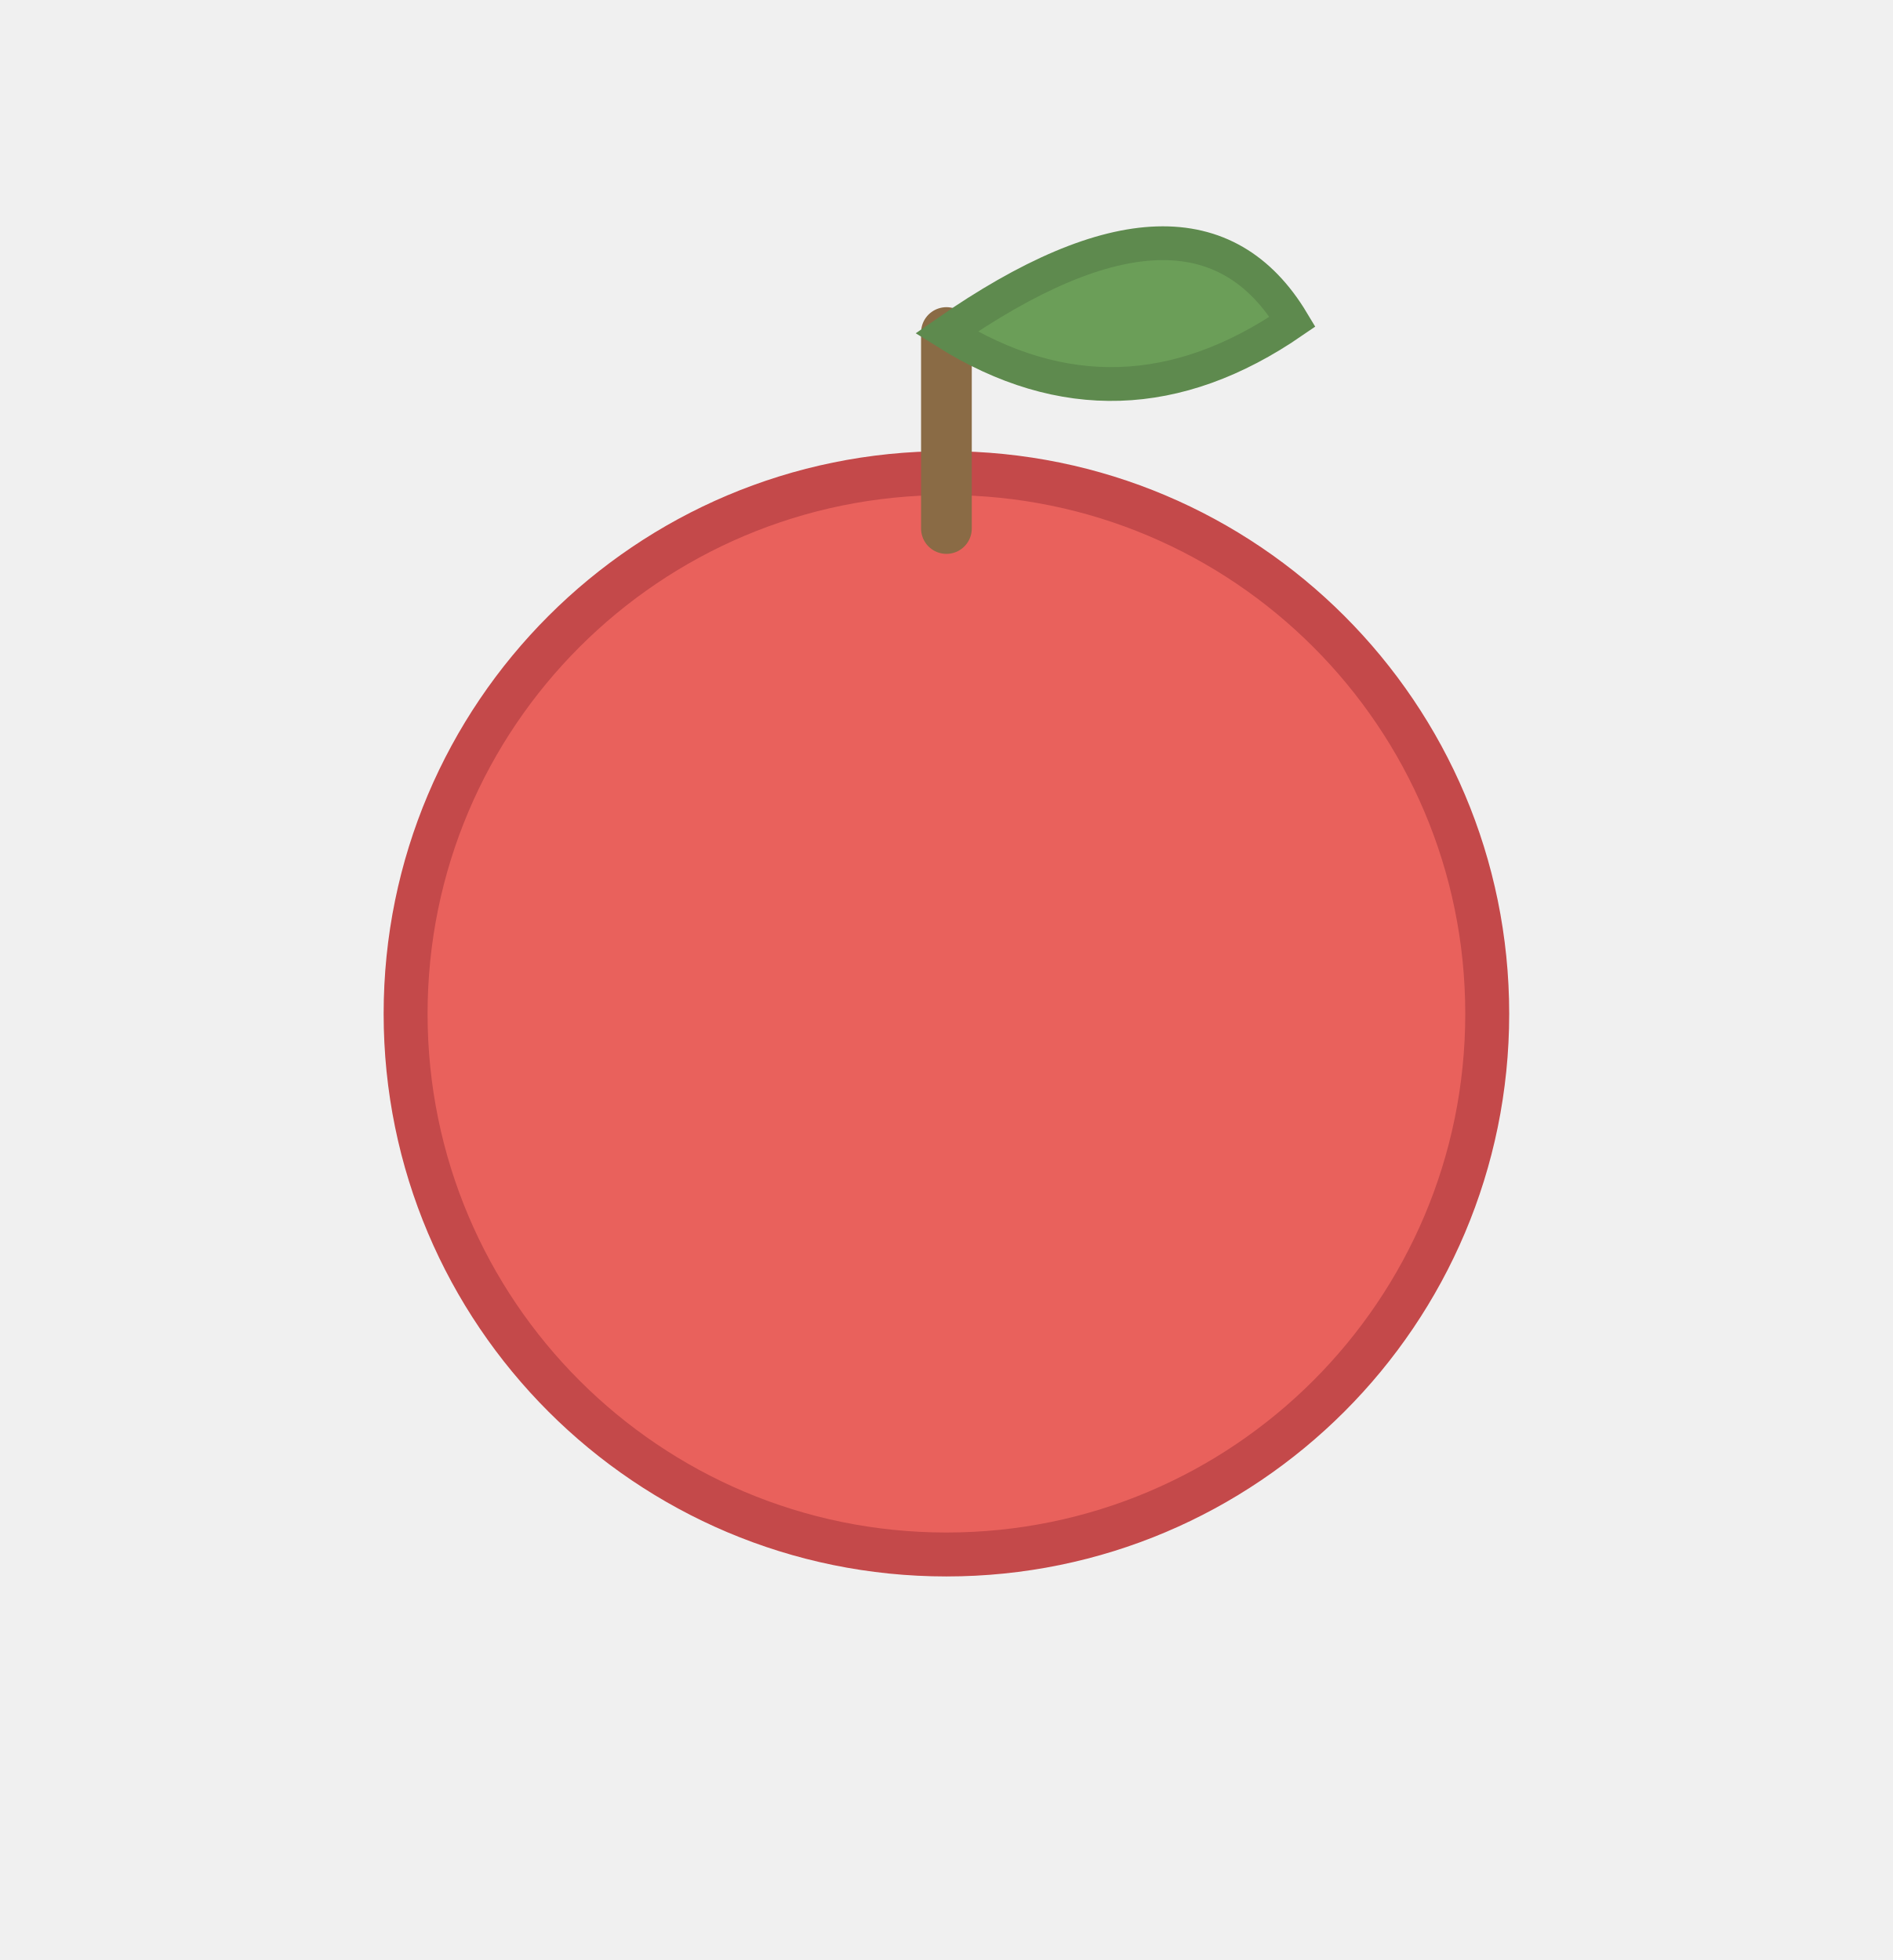
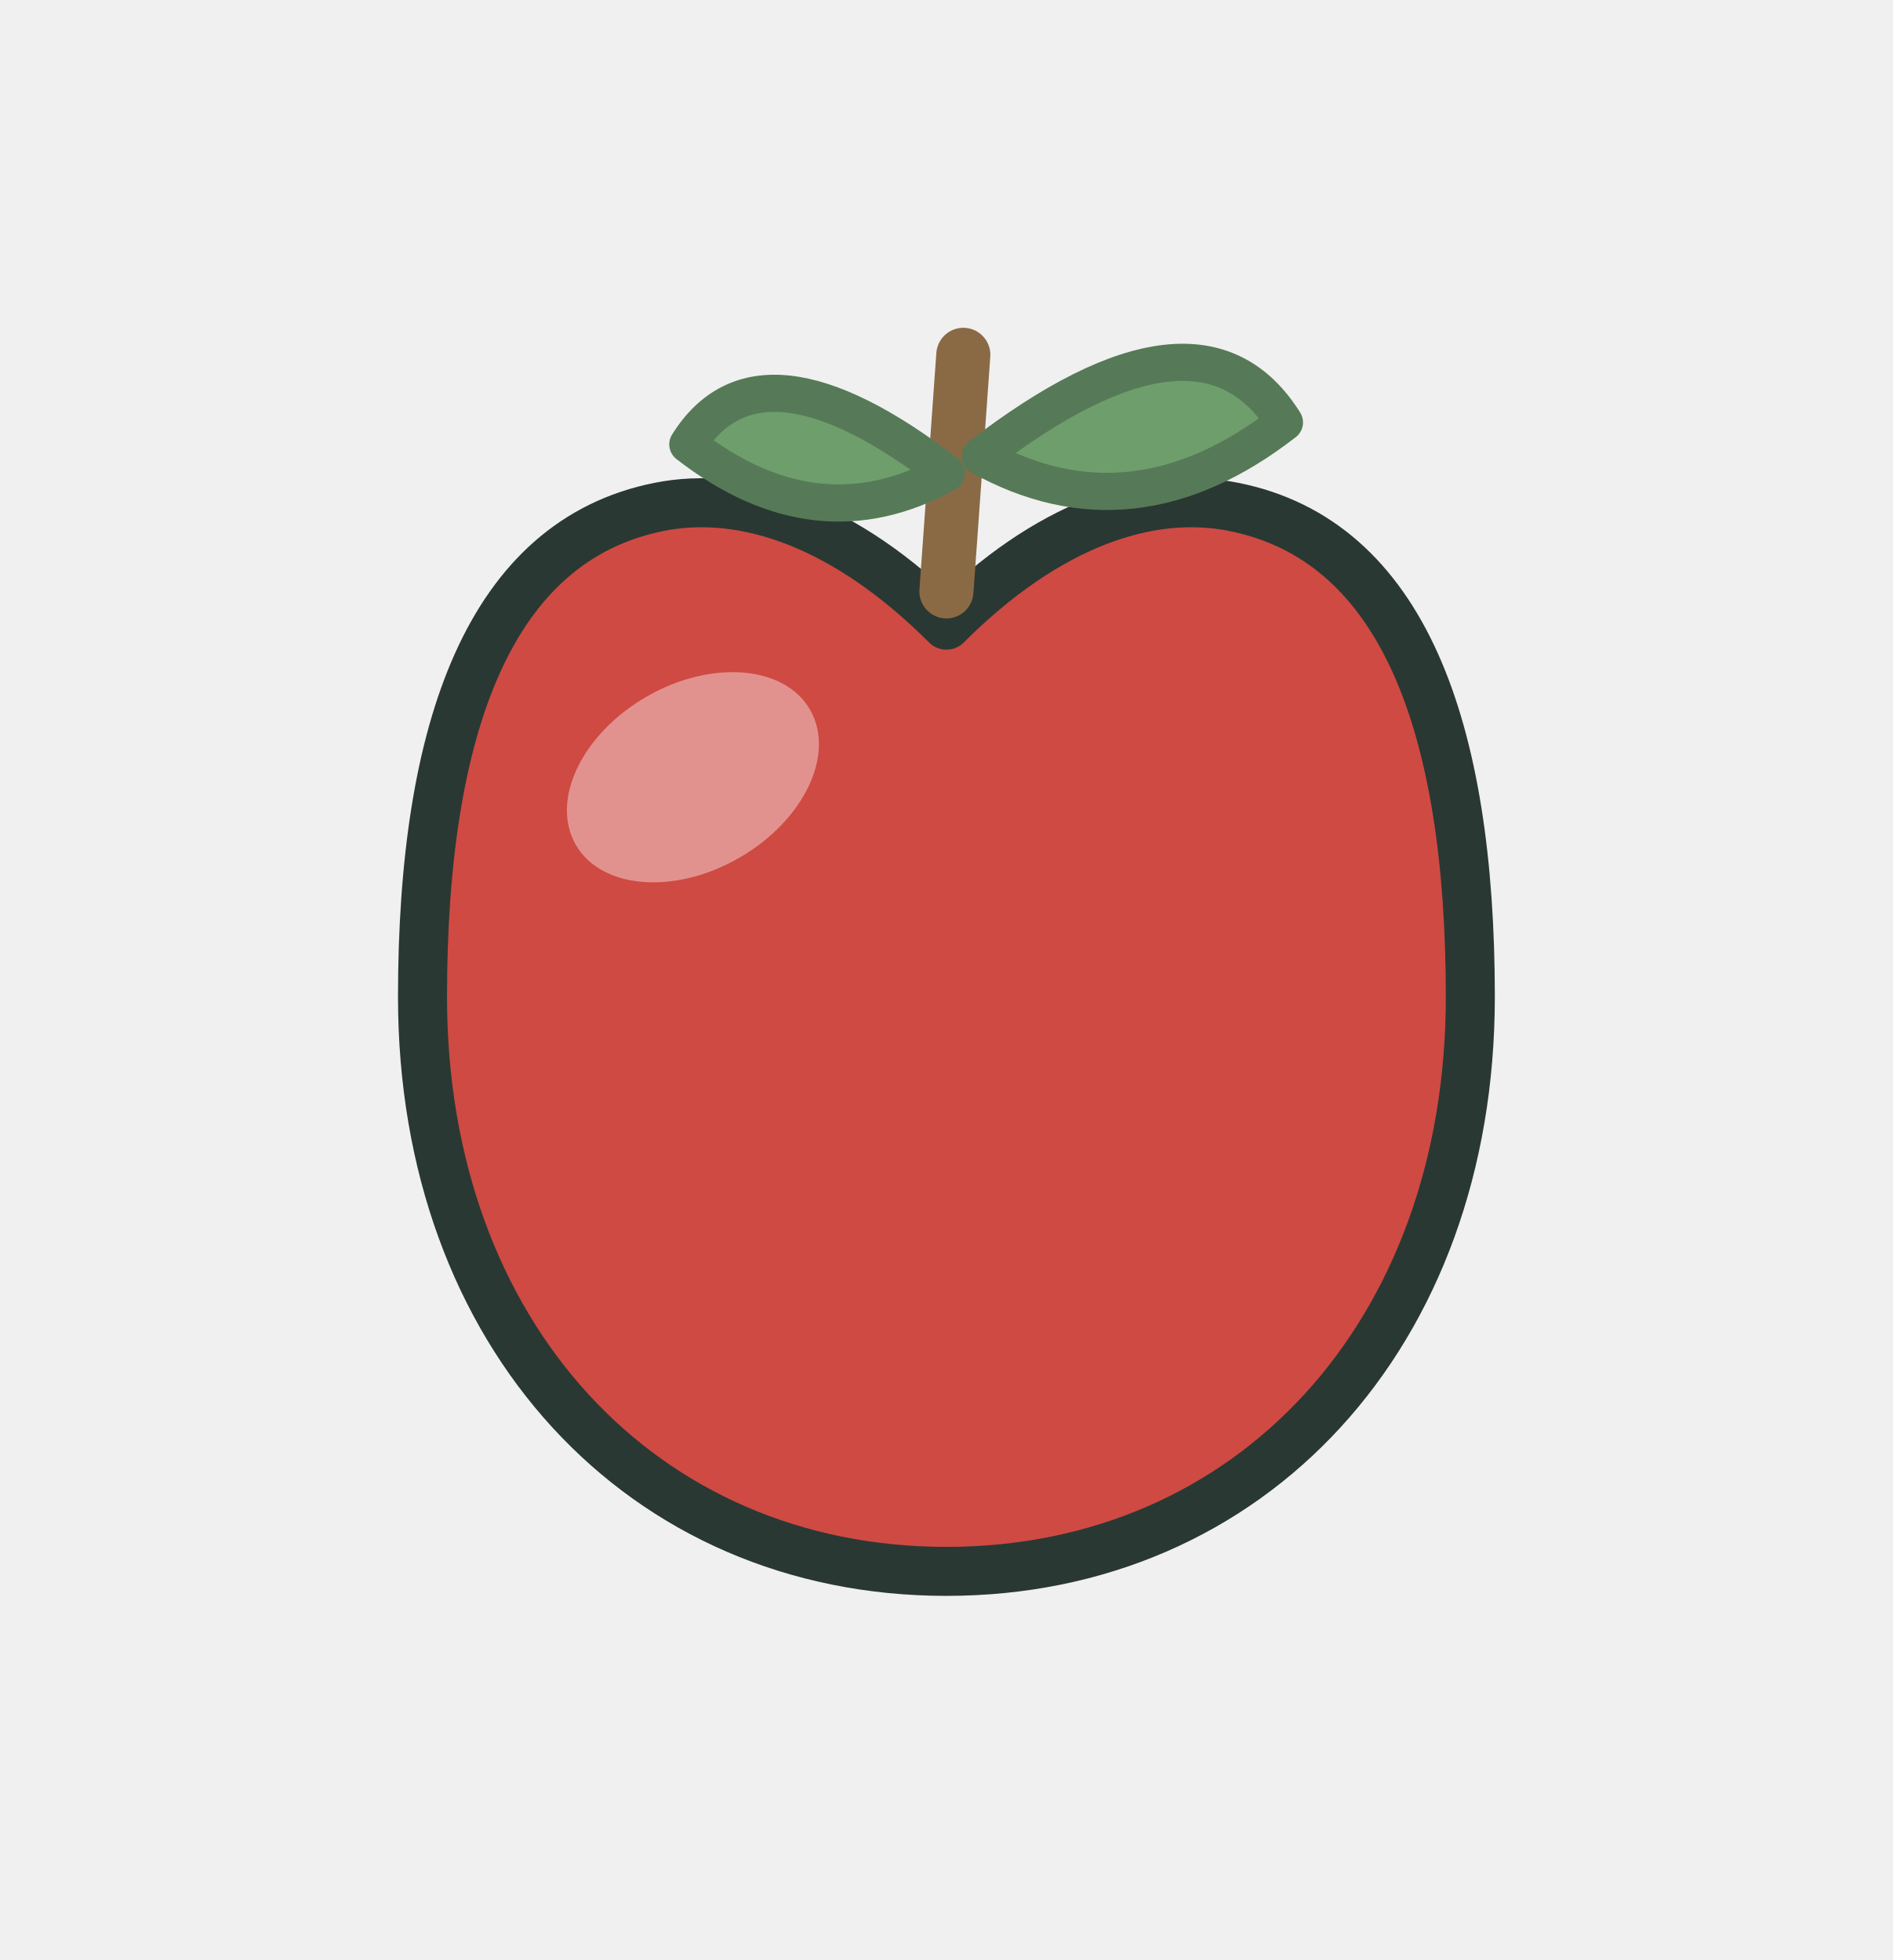
<svg xmlns="http://www.w3.org/2000/svg" viewBox="0 0 112 116" width="112" height="116">
  <g transform="translate(56,60) scale(1)">
-     <circle r="32" fill="#E9615C" stroke="#C4494A" stroke-width="2.6" />
-     <path d="M0 -28.72 L0 -40.32" fill="none" stroke="#8A6B45" stroke-width="3" stroke-linecap="round" />
-     <path d="M0 -40.32 Q14.72 -50.56 20.48 -40.96 Q10.24 -33.92 0 -40.32 Z" fill="#6B9E58" stroke="#5E8A4E" stroke-width="2" />
+     <path d="M0 -23 C6 -29 12 -31 17 -30 C27 -28 31 -17 31 -1 C31 19 18 33 0 33 C-18 33 -31 19 -31 -1 C-31 -17 -27 -28 -17 -30 C-12 -31 -6 -29 0 -23 Z" fill="#CF4A43" stroke="#2A3833" stroke-width="2.9" stroke-linejoin="round" stroke-linecap="round" />
+     <ellipse cx="-15" cy="-14" rx="8" ry="5.5" transform="rotate(-30 -15 -14)" fill="#FFFFFF" opacity="0.4" />
+     <path d="M0 -25 L1 -39" fill="none" stroke="#8A6A45" stroke-width="3.2" stroke-linecap="round" />
+     <path d="M2 -33 Q15 -43 20 -35 Q11 -28 2 -33 Z" fill="#6E9E6B" stroke="#567a57" stroke-width="2.2" stroke-linejoin="round" />
+     <path d="M0 -32 Q-11.05 -40.5 -15.3 -33.7 Q-7.65 -27.75 0 -32 Z" fill="#6E9E6B" stroke="#567a57" stroke-width="2.2" stroke-linejoin="round" />
  </g>
</svg>
